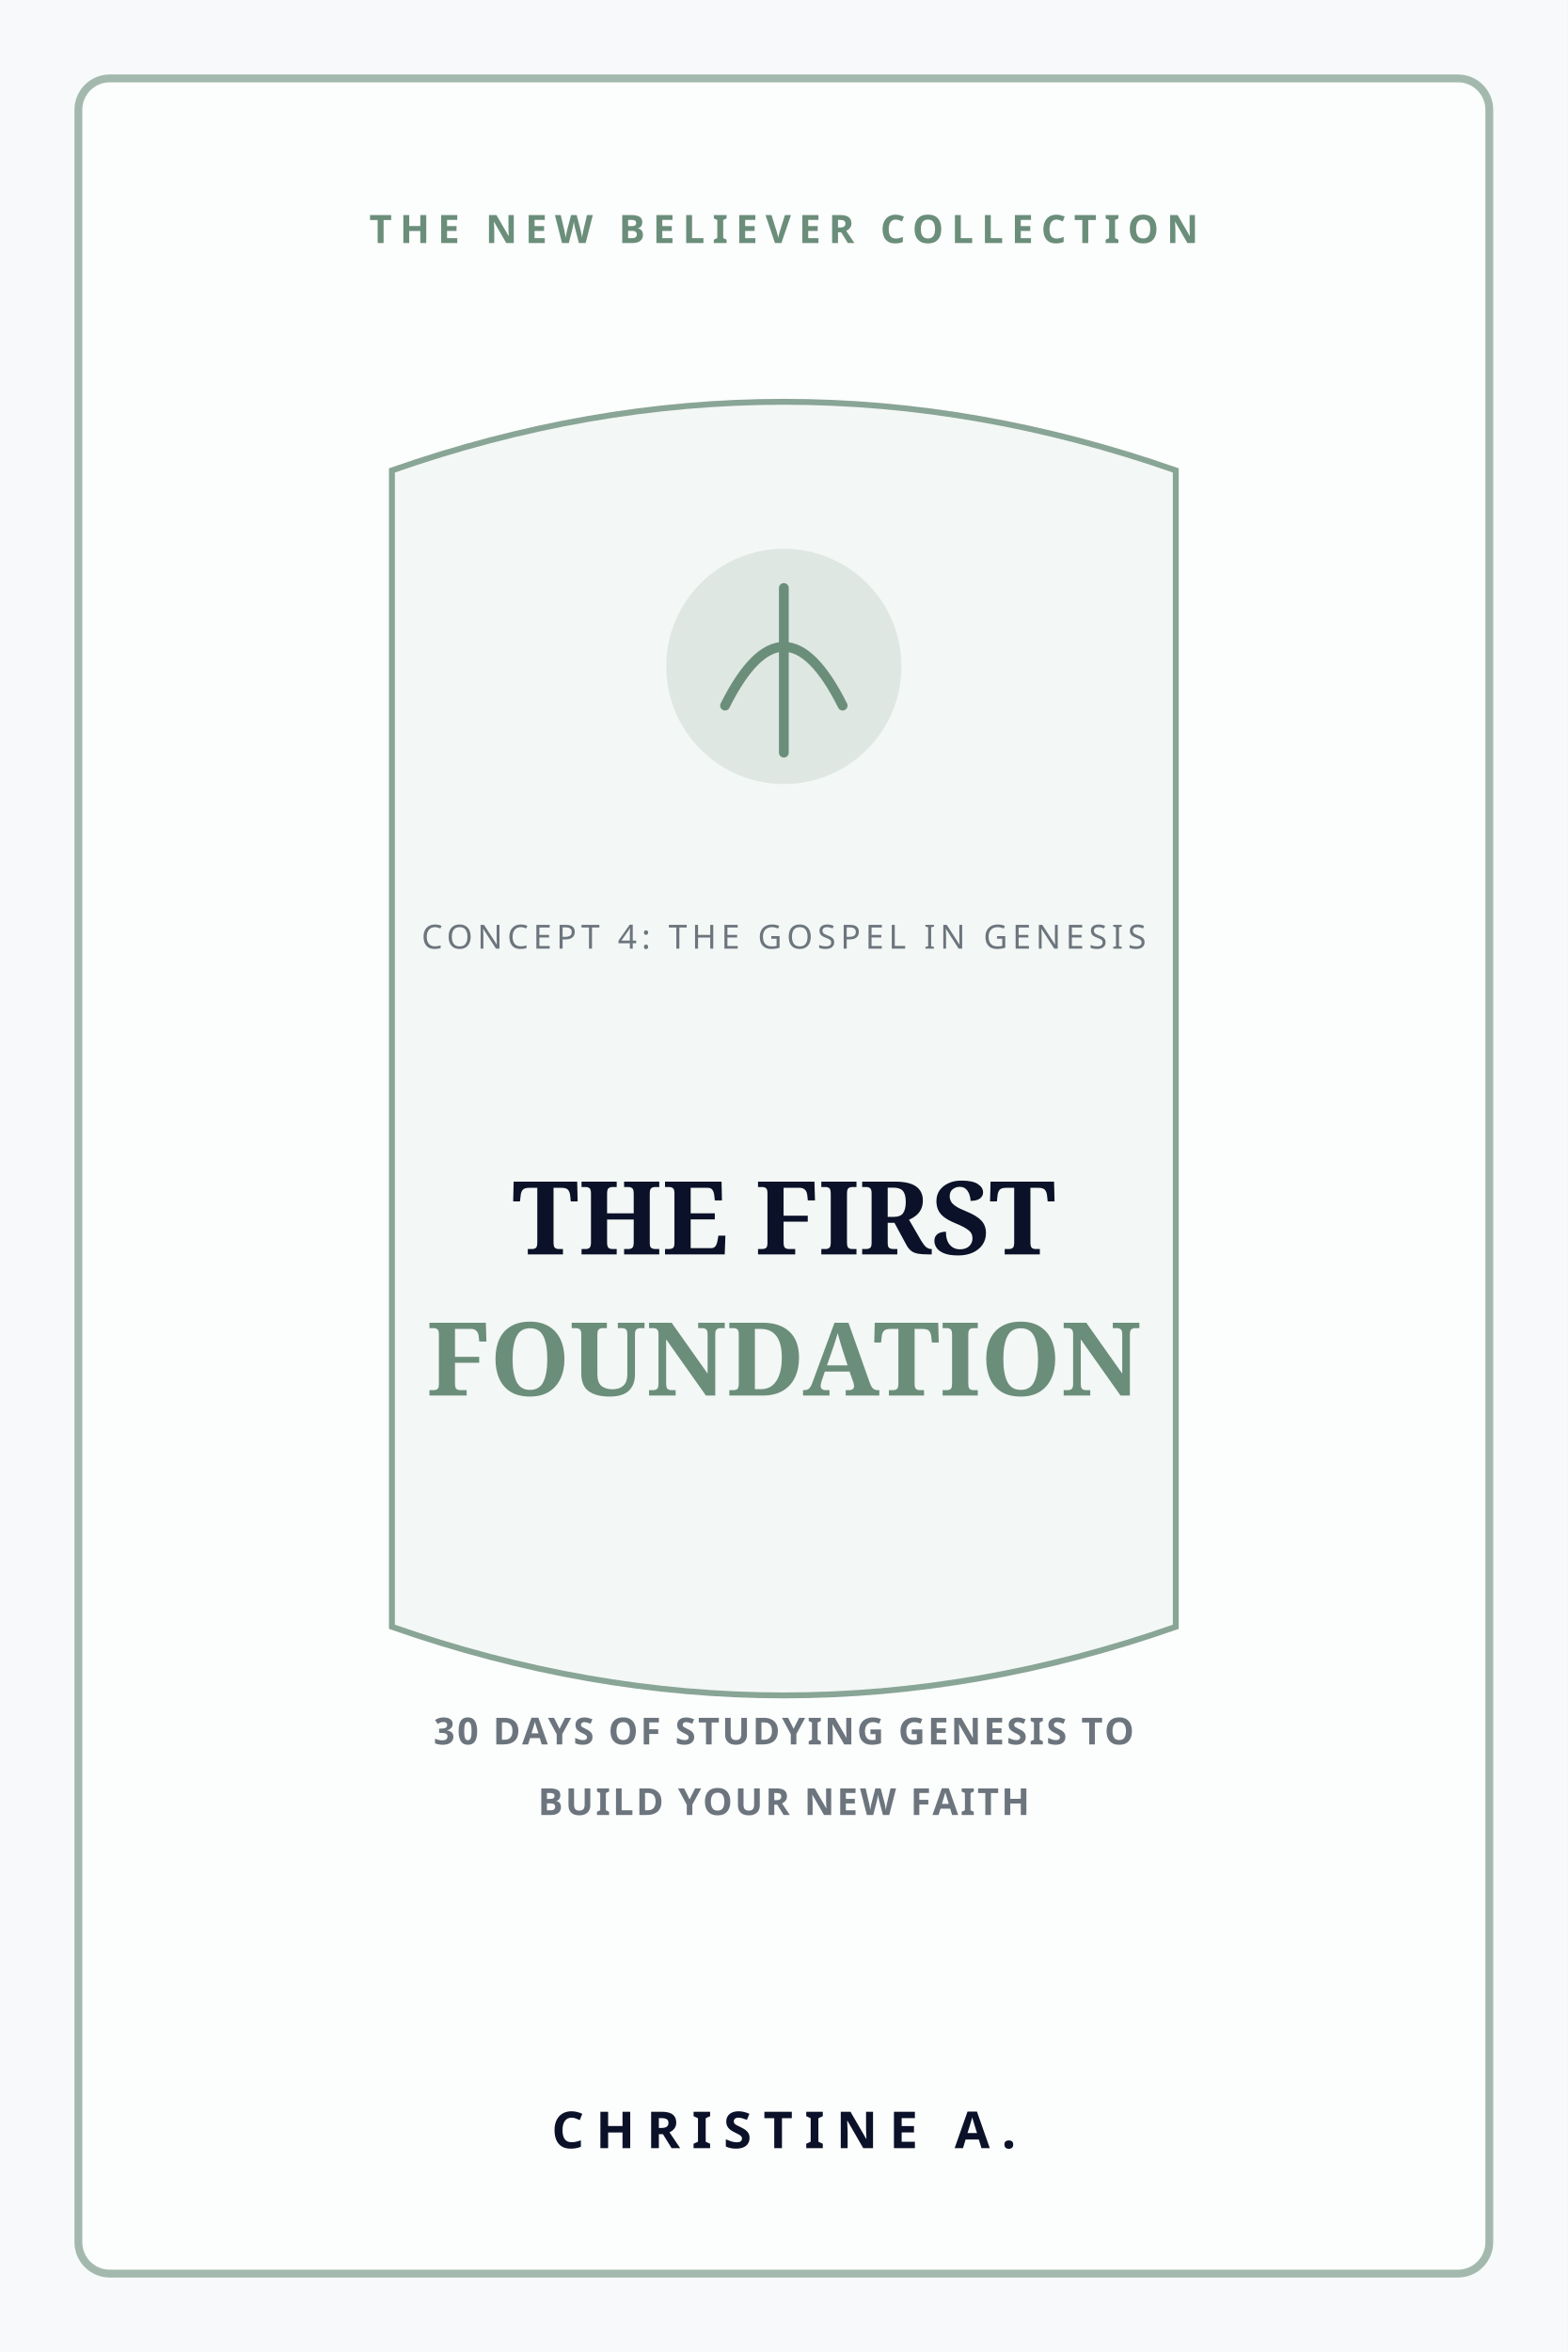
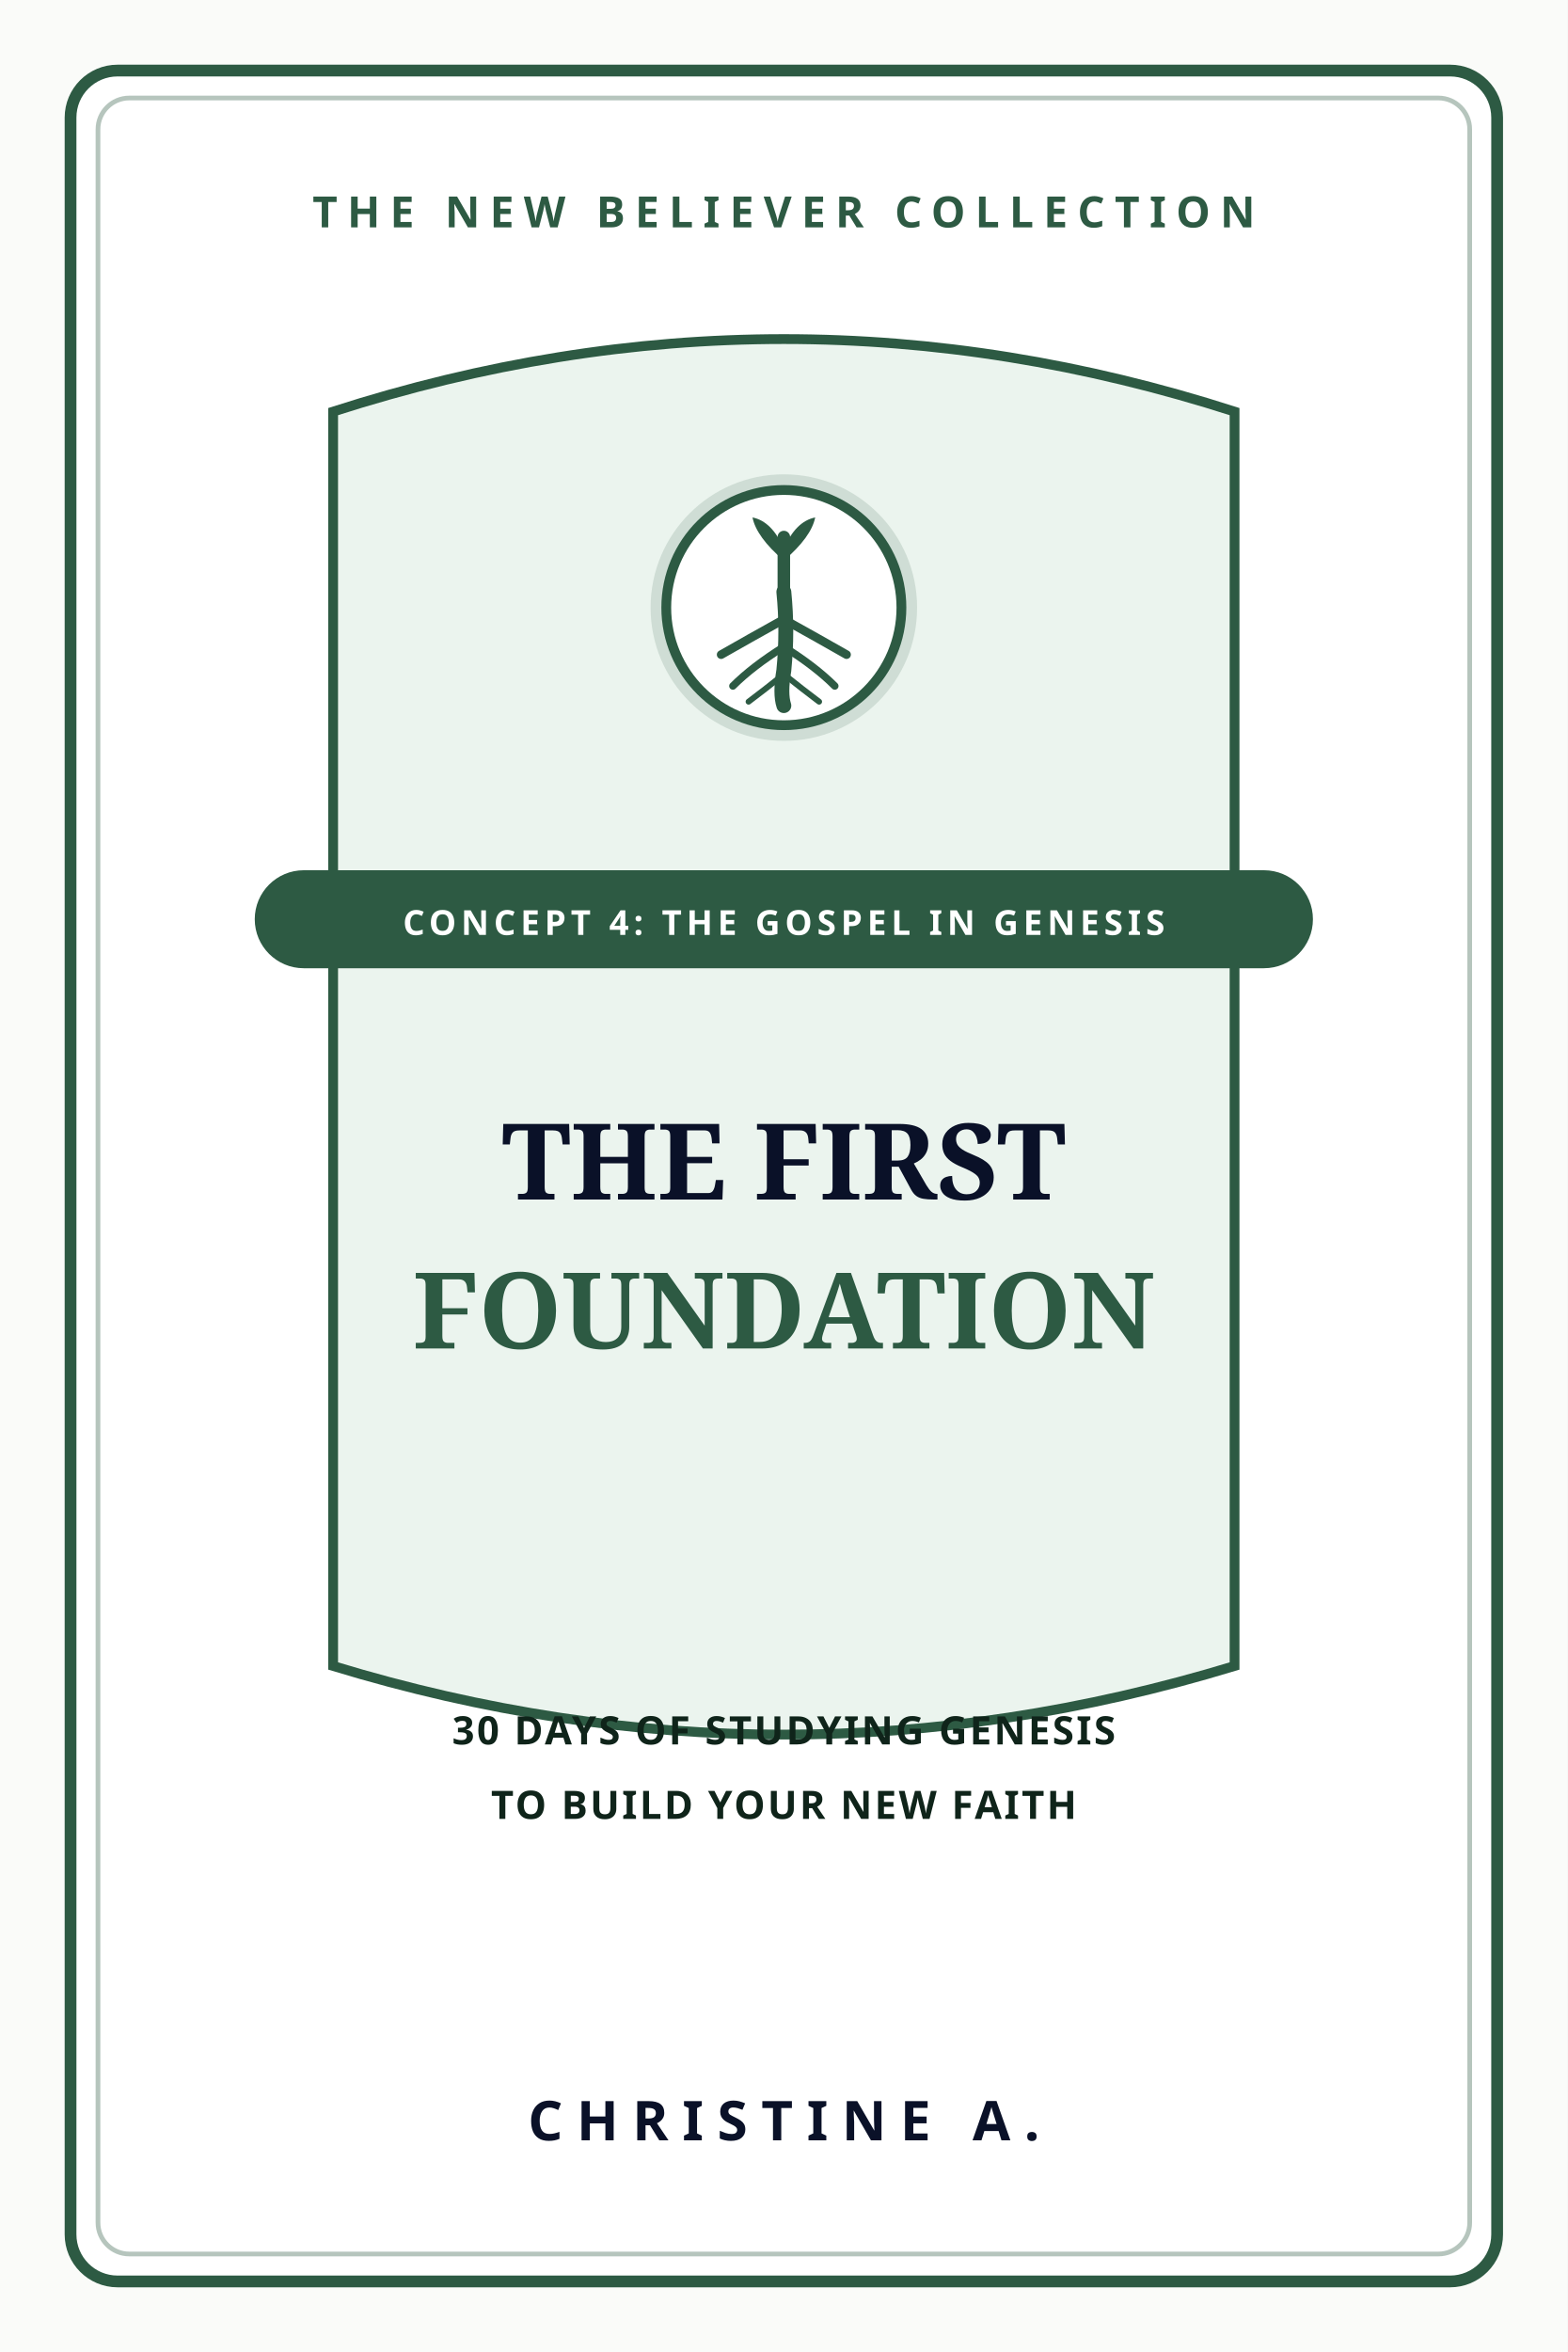
<svg xmlns="http://www.w3.org/2000/svg" viewBox="0 0 400 600" width="100%" height="100%">
-   <rect width="100%" height="100%" fill="#F8F9FA" />
-   <rect x="20" y="20" width="360" height="560" rx="8" fill="#FFFFFF" stroke="#6B8E7B" stroke-width="2" opacity="0.6" />
-   <path d="M 100 120 Q 200 85 300 120 L 300 415 Q 200 450 100 415 Z" fill="#F1F5F3" stroke="#6B8E7B" stroke-width="1.5" opacity="0.8" />
-   <circle cx="200" cy="170" r="30" fill="#6B8E7B" opacity="0.15" />
-   <path d="M 185 180 Q 200 150 215 180 M 200 150 L 200 192" stroke="#6B8E7B" stroke-width="2.5" fill="none" stroke-linecap="round" />
-   <text x="200" y="62" font-family="'Montserrat', sans-serif" font-size="10" font-weight="bold" fill="#6B8E7B" text-anchor="middle" letter-spacing="2">THE NEW BELIEVER COLLECTION</text>
-   <text x="200" y="242" font-family="'Montserrat', sans-serif" font-size="8.5" fill="#6C757D" text-anchor="middle" letter-spacing="1.2">CONCEPT 4: THE GOSPEL IN GENESIS</text>
-   <text x="200" y="320" font-family="'Playfair Display', Georgia, serif" font-size="26" font-weight="bold" fill="#0A1128" text-anchor="middle">THE FIRST</text>
-   <text x="200" y="356" font-family="'Playfair Display', Georgia, serif" font-size="26" font-weight="bold" fill="#6B8E7B" text-anchor="middle">FOUNDATION</text>
-   <text x="200" y="445" font-family="'Montserrat', sans-serif" font-size="9.5" font-weight="600" fill="#6C757D" text-anchor="middle" letter-spacing="0.6">30 DAYS OF STUDYING GENESIS TO</text>
-   <text x="200" y="463" font-family="'Montserrat', sans-serif" font-size="9.5" font-weight="600" fill="#6C757D" text-anchor="middle" letter-spacing="0.6">BUILD YOUR NEW FAITH</text>
-   <text x="200" y="548" font-family="'Montserrat', sans-serif" font-size="13" font-weight="bold" fill="#0A1128" text-anchor="middle" letter-spacing="3">CHRISTINE A.</text>
+   <rect width="100%" height="100%" fill="#FAFBF9" />
+   <rect x="18" y="18" width="364" height="564" rx="12" fill="#FFFFFF" stroke="#2D5A43" stroke-width="3" />
+   <rect x="25" y="25" width="350" height="550" rx="8" fill="none" stroke="#2D5A43" stroke-width="1.2" opacity="0.35" />
+   <path d="M 85 105 Q 200 68 315 105 L 315 425 Q 200 460 85 425 Z" fill="#EBF4EE" stroke="#2D5A43" stroke-width="2.5" />
+   <g transform="translate(200, 155)">
+     <circle cx="0" cy="0" r="34" fill="#2D5A43" opacity="0.15" />
+     <circle cx="0" cy="0" r="30" fill="#FFFFFF" stroke="#2D5A43" stroke-width="2.5" />
+     <path d="M 0 -18 L 0 -4" stroke="#2D5A43" stroke-width="3.2" stroke-linecap="round" />
+     <path d="M 0 -12 Q -7 -18 -8 -23 Q -3 -22 0 -15" fill="#2D5A43" />
+     <path d="M 0 -12 Q 7 -18 8 -23 Q 3 -22 0 -15" fill="#2D5A43" />
+     <path d="M 0 -4 Q 1 6 0 16 Q -1 22 0 25" stroke="#2D5A43" stroke-width="3.8" fill="none" stroke-linecap="round" />
+     <path d="M 0 3 Q -9 8 -16 12" stroke="#2D5A43" stroke-width="2.2" fill="none" stroke-linecap="round" />
+     <path d="M 0 3 Q 9 8 16 12" stroke="#2D5A43" stroke-width="2.2" fill="none" stroke-linecap="round" />
+     <path d="M 0 10 Q -8 15 -13 20" stroke="#2D5A43" stroke-width="1.9" fill="none" stroke-linecap="round" />
+     <path d="M 0 10 Q 8 15 13 20" stroke="#2D5A43" stroke-width="1.9" fill="none" stroke-linecap="round" />
+     <path d="M 0 17 Q -5 21 -9 24" stroke="#2D5A43" stroke-width="1.5" fill="none" stroke-linecap="round" />
+     <path d="M 0 17 Q 5 21 9 24" stroke="#2D5A43" stroke-width="1.5" fill="none" stroke-linecap="round" />
+   </g>
+   <text x="200" y="58" font-family="'Montserrat', system-ui, sans-serif" font-size="11" font-weight="800" fill="#2D5A43" text-anchor="middle" letter-spacing="2.5">THE NEW BELIEVER COLLECTION</text>
+   <rect x="65" y="222" width="270" height="25" rx="12.5" fill="#2D5A43" />
+   <text x="200" y="238.5" font-family="'Montserrat', system-ui, sans-serif" font-size="8.8" font-weight="800" fill="#FFFFFF" text-anchor="middle" letter-spacing="1.2">CONCEPT 4: THE GOSPEL IN GENESIS</text>
+   <text x="200" y="306" font-family="'Playfair Display', Georgia, serif" font-size="27" font-weight="bold" fill="#0A1128" text-anchor="middle">THE FIRST</text>
+   <text x="200" y="344" font-family="'Playfair Display', Georgia, serif" font-size="27" font-weight="bold" fill="#2D5A43" text-anchor="middle">FOUNDATION</text>
+   <text x="200" y="445" font-family="'Montserrat', system-ui, sans-serif" font-size="10" font-weight="800" fill="#0F241A" text-anchor="middle" letter-spacing="0.6">30 DAYS OF STUDYING GENESIS</text>
+   <text x="200" y="464" font-family="'Montserrat', system-ui, sans-serif" font-size="10" font-weight="800" fill="#0F241A" text-anchor="middle" letter-spacing="0.6">TO BUILD YOUR NEW FAITH</text>
+   <text x="200" y="546" font-family="'Montserrat', system-ui, sans-serif" font-size="14" font-weight="800" fill="#0A1128" text-anchor="middle" letter-spacing="3.5">CHRISTINE A.</text>
</svg>
